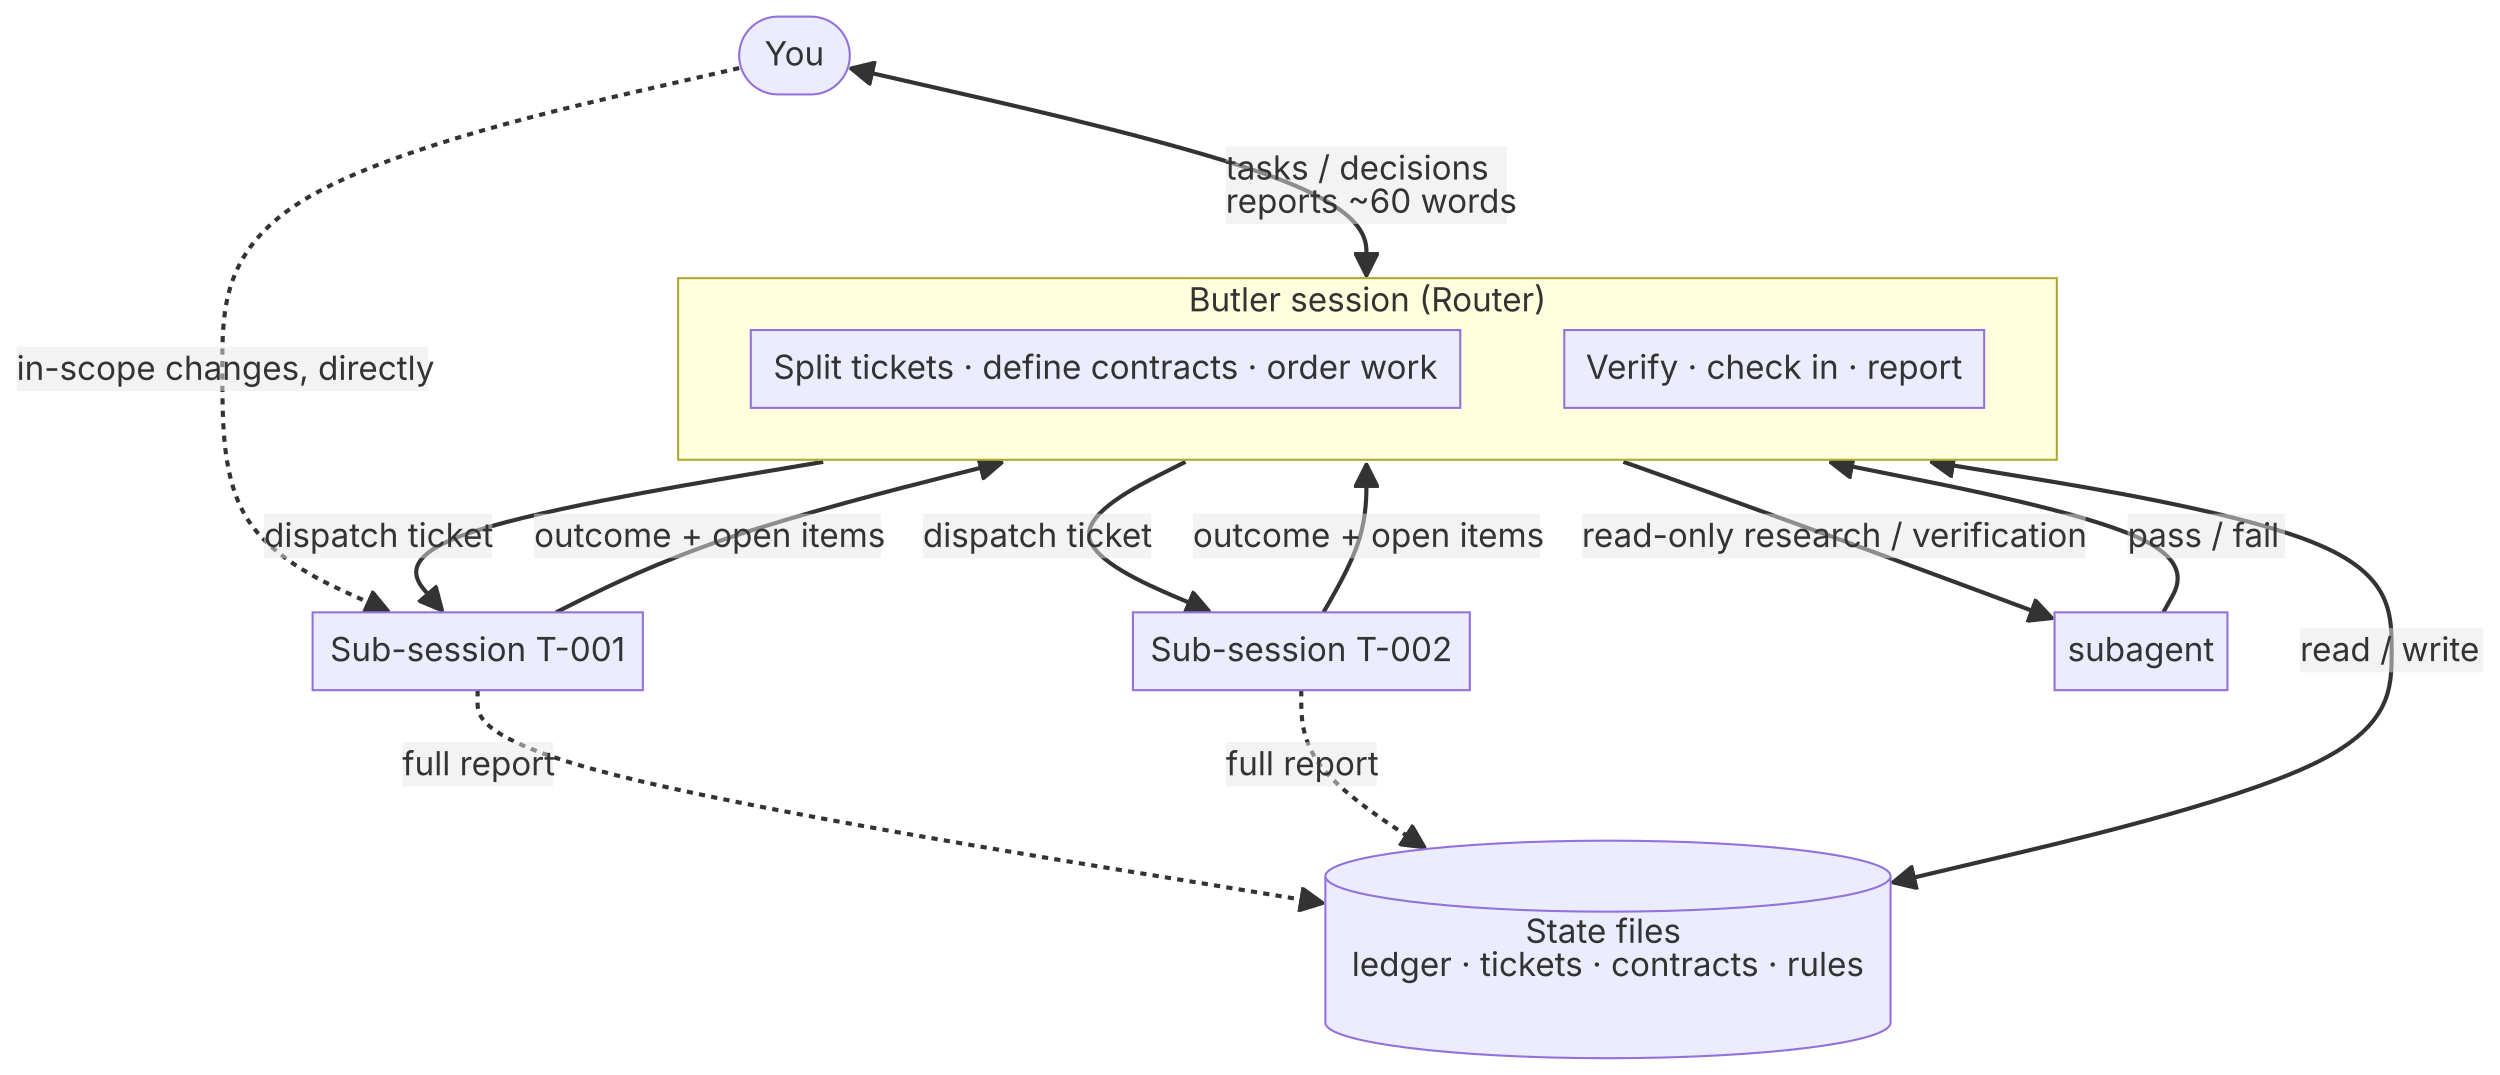
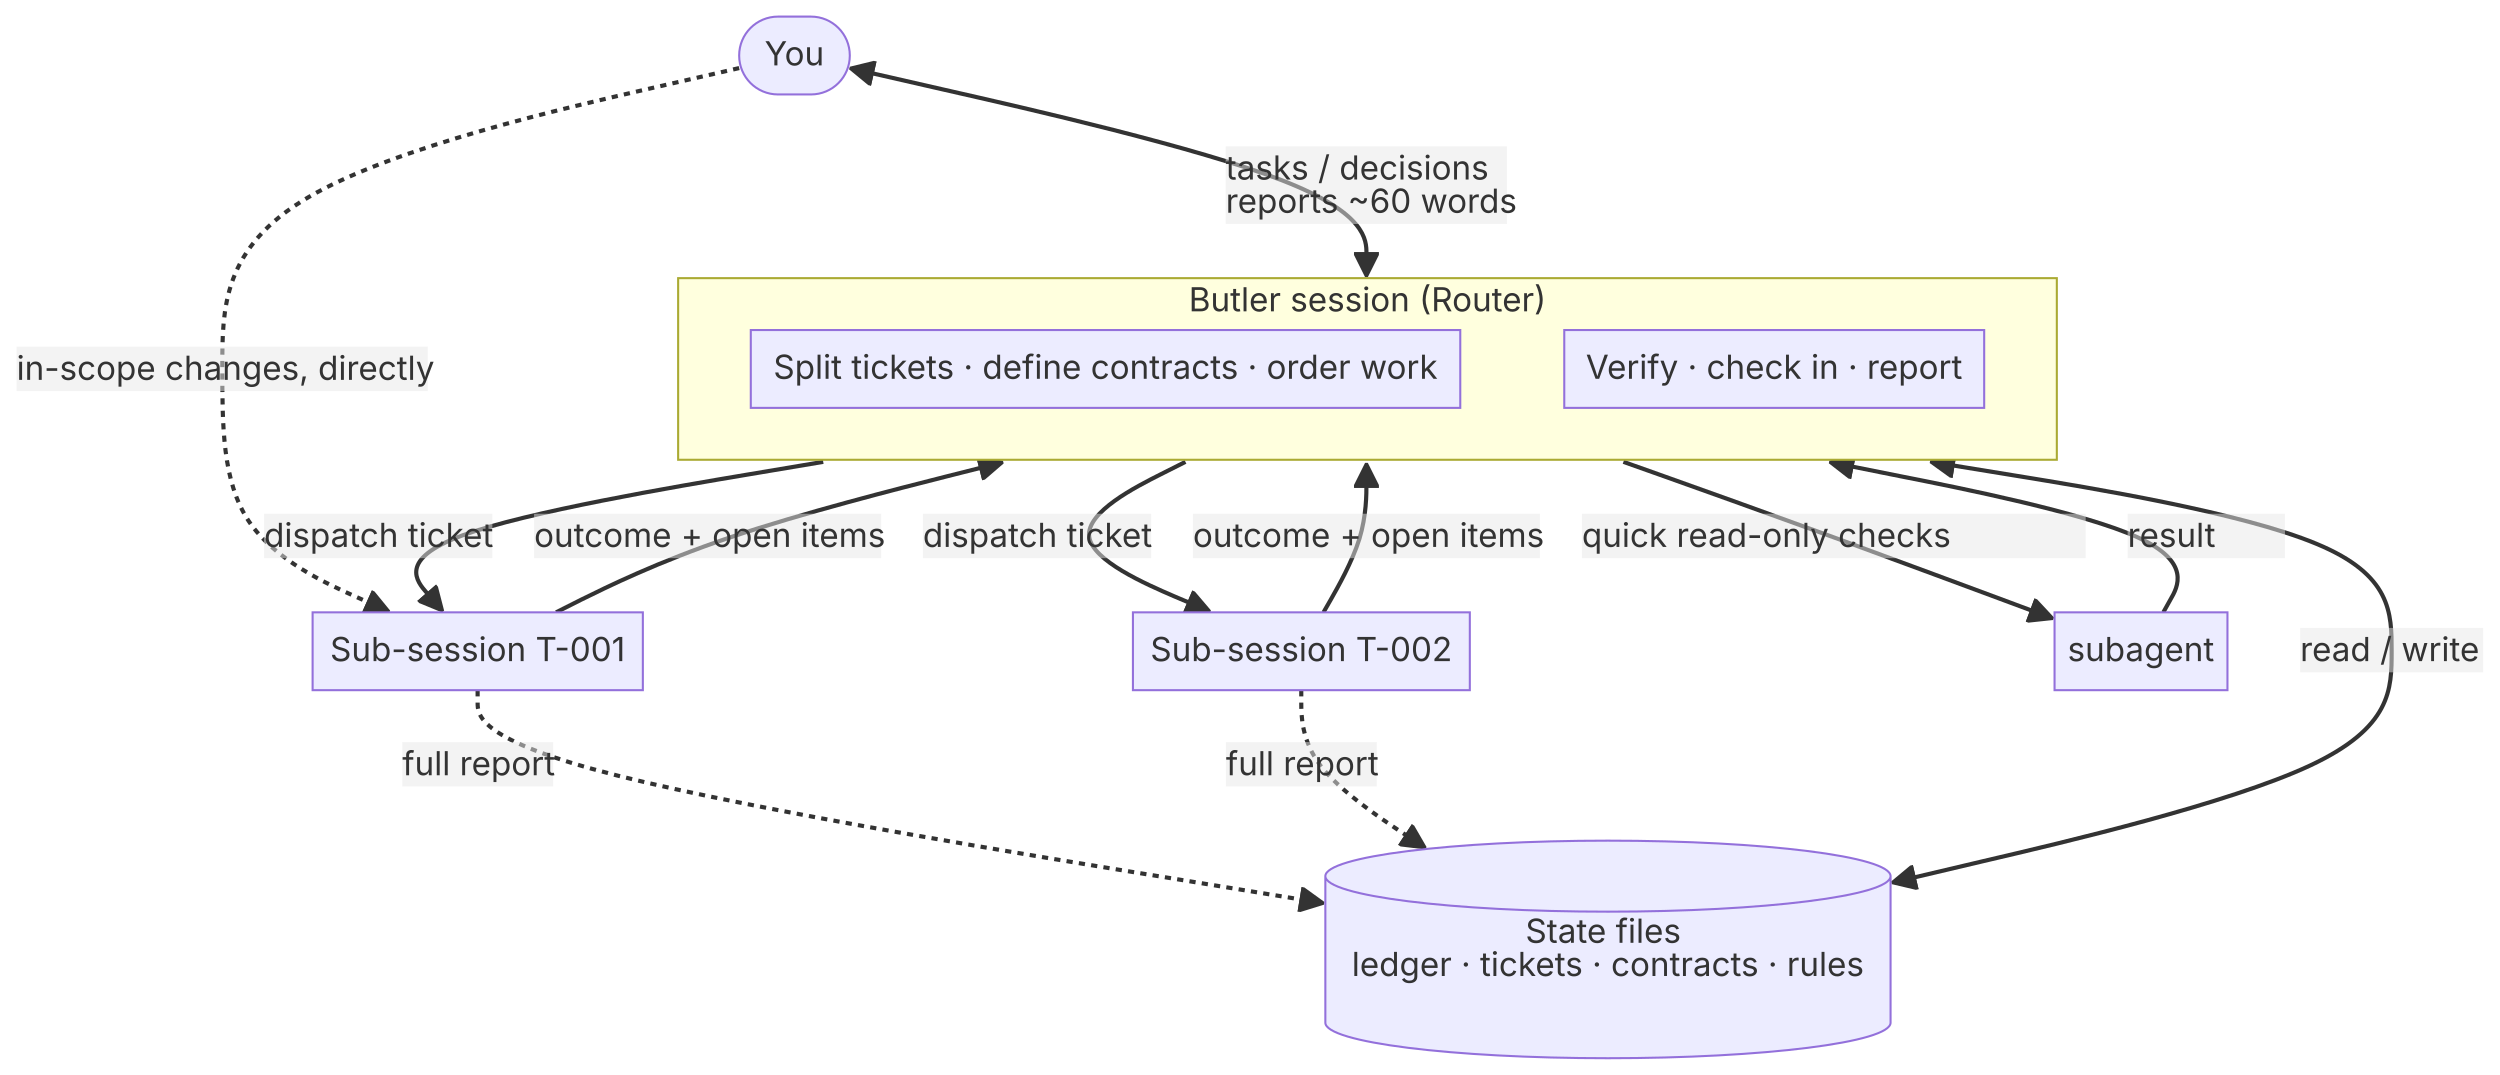
<svg xmlns="http://www.w3.org/2000/svg" aria-roledescription="flowchart-v2" role="graphics-document document" viewBox="-8 -8 1204.4 517.8" style="max-width: 1204.4px; background-color: #ffffff;" width="1204.4" height="517.8" id="m_structure_en">
  <style>#m_structure_en{font-family:-apple-system,"Segoe UI","PingFang SC","Microsoft YaHei",sans-serif;font-size:16px;fill:#333;}#m_structure_en .edge-thickness-normal{stroke-width:2px;}#m_structure_en .edge-thickness-thick{stroke-width:3.5px;}#m_structure_en .edge-pattern-solid{stroke-dasharray:0;}#m_structure_en .edge-pattern-dashed{stroke-dasharray:3;}#m_structure_en .edge-pattern-dotted{stroke-dasharray:2;}#m_structure_en .marker{fill:#333333;stroke:#333333;}#m_structure_en .marker.cross{stroke:#333333;}#m_structure_en svg{font-family:-apple-system,"Segoe UI","PingFang SC","Microsoft YaHei",sans-serif;font-size:16px;}#m_structure_en .label{font-family:-apple-system,"Segoe UI","PingFang SC","Microsoft YaHei",sans-serif;color:#333;}#m_structure_en .cluster-label text{fill:#333;}#m_structure_en .cluster-label span,#m_structure_en p{color:#333;}#m_structure_en .label text,#m_structure_en span,#m_structure_en p{fill:#333;color:#333;}#m_structure_en .node rect,#m_structure_en .node circle,#m_structure_en .node ellipse,#m_structure_en .node polygon,#m_structure_en .node path{fill:#ECECFF;stroke:#9370DB;stroke-width:1px;}#m_structure_en .flowchart-label text{text-anchor:middle;}#m_structure_en .node .label{text-align:center;}#m_structure_en .arrowheadPath{fill:#333333;}#m_structure_en .edgePath .path{stroke:#333333;stroke-width:2.0px;}#m_structure_en .flowchart-link{stroke:#333333;fill:none;}#m_structure_en .edgeLabel{background-color:#e8e8e8;text-align:center;}#m_structure_en .edgeLabel rect{opacity:0.5;background-color:#e8e8e8;fill:#e8e8e8;}#m_structure_en .labelBkg{background-color:rgba(232, 232, 232, 0.5);}#m_structure_en .cluster rect{fill:#ffffde;stroke:#aaaa33;stroke-width:1px;}#m_structure_en .cluster text{fill:#333;}#m_structure_en .cluster span,#m_structure_en p{color:#333;}</style>
  <g>
    <marker orient="auto" markerHeight="12" markerWidth="12" markerUnits="userSpaceOnUse" refY="5" refX="6" viewBox="0 0 10 10" class="marker flowchart" id="m_structure_en_flowchart-pointEnd">
      <path style="stroke-width: 1; stroke-dasharray: 1, 0;" class="arrowMarkerPath" d="M 0 0 L 10 5 L 0 10 z" />
    </marker>
    <marker orient="auto" markerHeight="12" markerWidth="12" markerUnits="userSpaceOnUse" refY="5" refX="4.5" viewBox="0 0 10 10" class="marker flowchart" id="m_structure_en_flowchart-pointStart">
      <path style="stroke-width: 1; stroke-dasharray: 1, 0;" class="arrowMarkerPath" d="M 0 5 L 10 10 L 10 0 z" />
    </marker>
    <g class="root">
      <g class="clusters" />
      <g class="edgePaths">
        <path marker-end="url(#m_structure_en_flowchart-pointEnd)" style="fill:none;stroke-width:2px;stroke-dasharray:3;" class="edge-thickness-normal edge-pattern-dotted flowchart-link LS-W1 LE-S" id="L-W1-S-0" d="M222.1,324.5L222.1,330.5C222.1,336.5,222.1,348.6,289.3,365.6C356.5,382.6,490.8,404.5,558.0,415.4L625.2,426.4" />
        <path marker-end="url(#m_structure_en_flowchart-pointEnd)" style="fill:none;stroke-width:2px;stroke-dasharray:3;" class="edge-thickness-normal edge-pattern-dotted flowchart-link LS-W2 LE-S" id="L-W2-S-0" d="M618.9,324.5L618.9,330.5C618.9,336.5,618.9,348.6,628.2,360.9C637.6,373.1,656.2,385.6,665.5,391.8L674.9,398.0" />
        <path marker-end="url(#m_structure_en_flowchart-pointEnd)" style="fill:none;stroke-width:2px;stroke-dasharray:3;" class="edge-thickness-normal edge-pattern-dotted flowchart-link LS-U LE-W1" id="L-U-W1-0" d="M348.1,24.8L306.6,34.3C265.1,43.8,182.1,62.7,140.6,87.0C99.1,111.2,99.1,140.7,99.1,168.9C99.1,197.0,99.1,223.9,111.8,243.0C124.5,262.1,149.9,273.4,162.6,279.1L175.3,284.8" />
        <path marker-end="url(#m_structure_en_flowchart-pointEnd)" marker-start="url(#m_structure_en_flowchart-pointStart)" style="fill:none;" class="edge-thickness-normal edge-pattern-solid flowchart-link LS-U LE-R" id="L-U-R-0" d="M406.5,26.0L447.2,35.3C487.8,44.5,569.1,63.1,609.7,78.9C650.3,94.7,650.3,107.7,650.3,114.2L650.3,120.7" />
        <path marker-end="url(#m_structure_en_flowchart-pointEnd)" marker-start="url(#m_structure_en_flowchart-pointStart)" style="fill:none;" class="edge-thickness-normal edge-pattern-solid flowchart-link LS-R LE-S" id="L-R-S-0" d="M927.1,215.3L963.3,221.2C999.5,227.1,1071.8,238.9,1108.0,254.0C1144.2,269.0,1144.2,287.4,1144.2,305.7C1144.2,324.0,1144.2,342.4,1104.9,360.8C1065.5,379.2,986.7,397.7,947.3,406.9L907.9,416.2" />
        <path marker-end="url(#m_structure_en_flowchart-pointEnd)" style="fill:none;" class="edge-thickness-normal edge-pattern-solid flowchart-link LS-R LE-W1" id="L-R-W1-0" d="M388.6,214.5L352.9,220.5C317.1,226.5,245.6,238.6,214.6,250.0C183.5,261.5,192.9,272.2,197.6,277.6L202.3,283.0" />
        <path marker-end="url(#m_structure_en_flowchart-pointEnd)" style="fill:none;" class="edge-thickness-normal edge-pattern-solid flowchart-link LS-R LE-W2" id="L-R-W2-0" d="M563.1,214.5L551.2,220.5C539.3,226.5,515.4,238.6,516.7,250.4C518.0,262.1,544.3,273.5,557.5,279.2L570.7,284.8" />
        <path marker-end="url(#m_structure_en_flowchart-pointEnd)" style="fill:none;" class="edge-thickness-normal edge-pattern-solid flowchart-link LS-R LE-SA" id="L-R-SA-0" d="M774.1,214.5L791.0,220.5C807.9,226.5,841.7,238.6,875.5,250.9C909.2,263.3,943.0,275.8,959.9,282.1L976.8,288.4" />
        <path marker-end="url(#m_structure_en_flowchart-pointEnd)" style="fill:none;" class="edge-thickness-normal edge-pattern-solid flowchart-link LS-W1 LE-R" id="L-W1-R-0" d="M259.9,287L272.0,280.9C284.2,274.9,308.5,262.8,343.7,250.9C378.8,239.1,424.8,227.4,447.7,221.6L470.7,215.8" />
        <path marker-end="url(#m_structure_en_flowchart-pointEnd)" style="fill:none;" class="edge-thickness-normal edge-pattern-solid flowchart-link LS-W2 LE-R" id="L-W2-R-0" d="M629.6,287L633.1,280.9C636.5,274.9,643.4,262.8,646.9,251.6C650.3,240.4,650.3,230.1,650.3,224.9L650.3,219.8" />
        <path marker-end="url(#m_structure_en_flowchart-pointEnd)" style="fill:none;" class="edge-thickness-normal edge-pattern-solid flowchart-link LS-SA LE-R" id="L-SA-R-0" d="M1034.2,287L1037.6,280.9C1041.1,274.9,1048.0,262.8,1021.9,250.9C995.9,239.0,936.9,227.2,907.4,221.4L877.9,215.5" />
      </g>
      <g class="edgeLabels">
        <g transform="translate(222.1, 360.7)" class="edgeLabel">
          <g transform="translate(-36.3, -11.2)" class="label">
            <rect height="21.4" width="72.7" ry="0" rx="0" />
            <text>
              <tspan class="row" x="0" dy="1em" xml:space="preserve">full report</tspan>
            </text>
          </g>
        </g>
        <g transform="translate(618.9, 360.7)" class="edgeLabel">
          <g transform="translate(-36.3, -11.2)" class="label">
            <rect height="21.4" width="72.7" ry="0" rx="0" />
            <text>
              <tspan class="row" x="0" dy="1em" xml:space="preserve">full report</tspan>
            </text>
          </g>
        </g>
        <g transform="translate(99.1, 170.2)" class="edgeLabel">
          <g transform="translate(-99.1, -11.2)" class="label">
            <rect height="21.4" width="198.1" ry="0" rx="0" />
            <text>
              <tspan class="row" x="0" dy="1em" xml:space="preserve">in-scope changes, directly</tspan>
            </text>
          </g>
        </g>
        <g transform="translate(650.3, 81.7)" class="edgeLabel">
          <g transform="translate(-67.8, -19.2)" class="label">
            <rect height="37.4" width="135.5" ry="0" rx="0" />
            <text>
              <tspan class="row" x="0" dy="1em" xml:space="preserve">tasks / decisions</tspan>
              <tspan class="row" x="0" dy="1em" xml:space="preserve">reports ~60 words</tspan>
            </text>
          </g>
        </g>
        <g transform="translate(1144.2, 305.7)" class="edgeLabel">
          <g transform="translate(-44.1, -11.2)" class="label">
            <rect height="21.4" width="88.2" ry="0" rx="0" />
            <text>
              <tspan class="row" x="0" dy="1em" xml:space="preserve">read / write</tspan>
            </text>
          </g>
        </g>
        <g transform="translate(174.2, 250.7)" class="edgeLabel">
          <g transform="translate(-55.0, -11.2)" class="label">
            <rect height="21.4" width="110.0" ry="0" rx="0" />
            <text>
              <tspan class="row" x="0" dy="1em" xml:space="preserve">dispatch ticket</tspan>
            </text>
          </g>
        </g>
        <g transform="translate(491.6, 250.7)" class="edgeLabel">
          <g transform="translate(-55.0, -11.2)" class="label">
            <rect height="21.4" width="110.0" ry="0" rx="0" />
            <text>
              <tspan class="row" x="0" dy="1em" xml:space="preserve">dispatch ticket</tspan>
            </text>
          </g>
        </g>
        <g transform="translate(875.5, 250.7)" class="edgeLabel">
          <g transform="translate(-121.4, -11.2)" class="label">
            <rect height="21.4" width="242.7" ry="0" rx="0" />
            <text>
-               <tspan class="row" x="0" dy="1em" xml:space="preserve">read-only research / verification</tspan>
+               <tspan class="row" x="0" dy="1em" xml:space="preserve">quick read-only checks</tspan>
            </text>
          </g>
        </g>
        <g transform="translate(332.9, 250.7)" class="edgeLabel">
          <g transform="translate(-83.6, -11.2)" class="label">
            <rect height="21.4" width="167.2" ry="0" rx="0" />
            <text>
              <tspan class="row" x="0" dy="1em" xml:space="preserve">outcome + open items</tspan>
            </text>
          </g>
        </g>
        <g transform="translate(650.3, 250.7)" class="edgeLabel">
          <g transform="translate(-83.6, -11.2)" class="label">
            <rect height="21.4" width="167.2" ry="0" rx="0" />
            <text>
              <tspan class="row" x="0" dy="1em" xml:space="preserve">outcome + open items</tspan>
            </text>
          </g>
        </g>
        <g transform="translate(1054.9, 250.7)" class="edgeLabel">
          <g transform="translate(-37.9, -11.2)" class="label">
            <rect height="21.4" width="75.8" ry="0" rx="0" />
            <text>
-               <tspan class="row" x="0" dy="1em" xml:space="preserve">pass / fail</tspan>
+               <tspan class="row" x="0" dy="1em" xml:space="preserve">result</tspan>
            </text>
          </g>
        </g>
      </g>
      <g class="nodes">
        <g transform="translate(310.7, 118)" class="root">
          <g class="clusters">
            <g id="R" class="cluster default flowchart-label">
              <rect height="87.5" width="664.2" y="8" x="8" ry="0" rx="0" />
              <g transform="translate(340.1, 8)" class="cluster-label">
                <text>
                  <tspan class="row" x="0" dy="1em" xml:space="preserve">Butler session (Router)</tspan>
                </text>
              </g>
            </g>
          </g>
          <g class="edgePaths" />
          <g class="edgeLabels" />
          <g class="nodes">
            <g transform="translate(213.9, 51.7)" data-id="R1" data-node="true" id="flowchart-R1-2" class="node default default flowchart-label">
              <rect height="37.5" width="341.8" y="-18.7" x="-170.9" ry="0" rx="0" class="basic label-container" />
              <g transform="translate(0, -11.2)" class="label">
                <text>
                  <tspan class="row" x="0" dy="1em" xml:space="preserve">Split tickets · define contracts · order work</tspan>
                </text>
              </g>
            </g>
            <g transform="translate(536.0, 51.7)" data-id="R2" data-node="true" id="flowchart-R2-3" class="node default default flowchart-label">
              <rect height="37.5" width="202.3" y="-18.7" x="-101.1" ry="0" rx="0" class="basic label-container" />
              <g transform="translate(0, -11.2)" class="label">
                <text>
                  <tspan class="row" x="0" dy="1em" xml:space="preserve">Verify · check in · report</tspan>
                </text>
              </g>
            </g>
          </g>
        </g>
        <g transform="translate(374.7, 18.7)" data-id="U" data-node="true" id="flowchart-U-0" class="node default default flowchart-label">
          <rect height="37.5" width="53.3" y="-18.7" x="-26.6" ry="18.7" rx="18.7" />
          <g transform="translate(0, -11.2)" class="label">
            <text>
              <tspan class="row" x="0" dy="1em" xml:space="preserve">You</tspan>
            </text>
          </g>
        </g>
        <g transform="translate(766.6, 449.4)" data-id="S" data-node="true" id="flowchart-S-5" class="node default default flowchart-label">
          <path transform="translate(-136.1,-52.4)" d="M 0,17.1 a 136.1,17.1 0,0,0 272.3 0 a 136.1,17.1 0,0,0 -272.3 0 l 0,70.6 a 136.1,17.1 0,0,0 272.3 0 l 0,-70.6" />
          <g transform="translate(0, -19.2)" class="label">
            <text>
              <tspan class="row" x="0" dy="1em" xml:space="preserve">State files</tspan>
              <tspan class="row" x="0" dy="1em" xml:space="preserve">ledger · tickets · contracts · rules</tspan>
            </text>
          </g>
        </g>
        <g transform="translate(222.1, 305.7)" data-id="W1" data-node="true" id="flowchart-W1-7" class="node default default flowchart-label">
          <rect height="37.5" width="159.1" y="-18.7" x="-79.5" ry="0" rx="0" class="basic label-container" />
          <g transform="translate(0, -11.2)" class="label">
            <text>
              <tspan class="row" x="0" dy="1em" xml:space="preserve">Sub-session T-001</tspan>
            </text>
          </g>
        </g>
        <g transform="translate(618.9, 305.7)" data-id="W2" data-node="true" id="flowchart-W2-9" class="node default default flowchart-label">
          <rect height="37.5" width="162.3" y="-18.7" x="-81.1" ry="0" rx="0" class="basic label-container" />
          <g transform="translate(0, -11.2)" class="label">
            <text>
              <tspan class="row" x="0" dy="1em" xml:space="preserve">Sub-session T-002</tspan>
            </text>
          </g>
        </g>
        <g transform="translate(1023.4, 305.7)" data-id="SA" data-node="true" id="flowchart-SA-11" class="node default default flowchart-label">
          <rect height="37.5" width="83.3" y="-18.7" x="-41.6" ry="0" rx="0" class="basic label-container" />
          <g transform="translate(0, -11.2)" class="label">
            <text>
              <tspan class="row" x="0" dy="1em" xml:space="preserve">subagent</tspan>
            </text>
          </g>
        </g>
      </g>
    </g>
  </g>
</svg>
